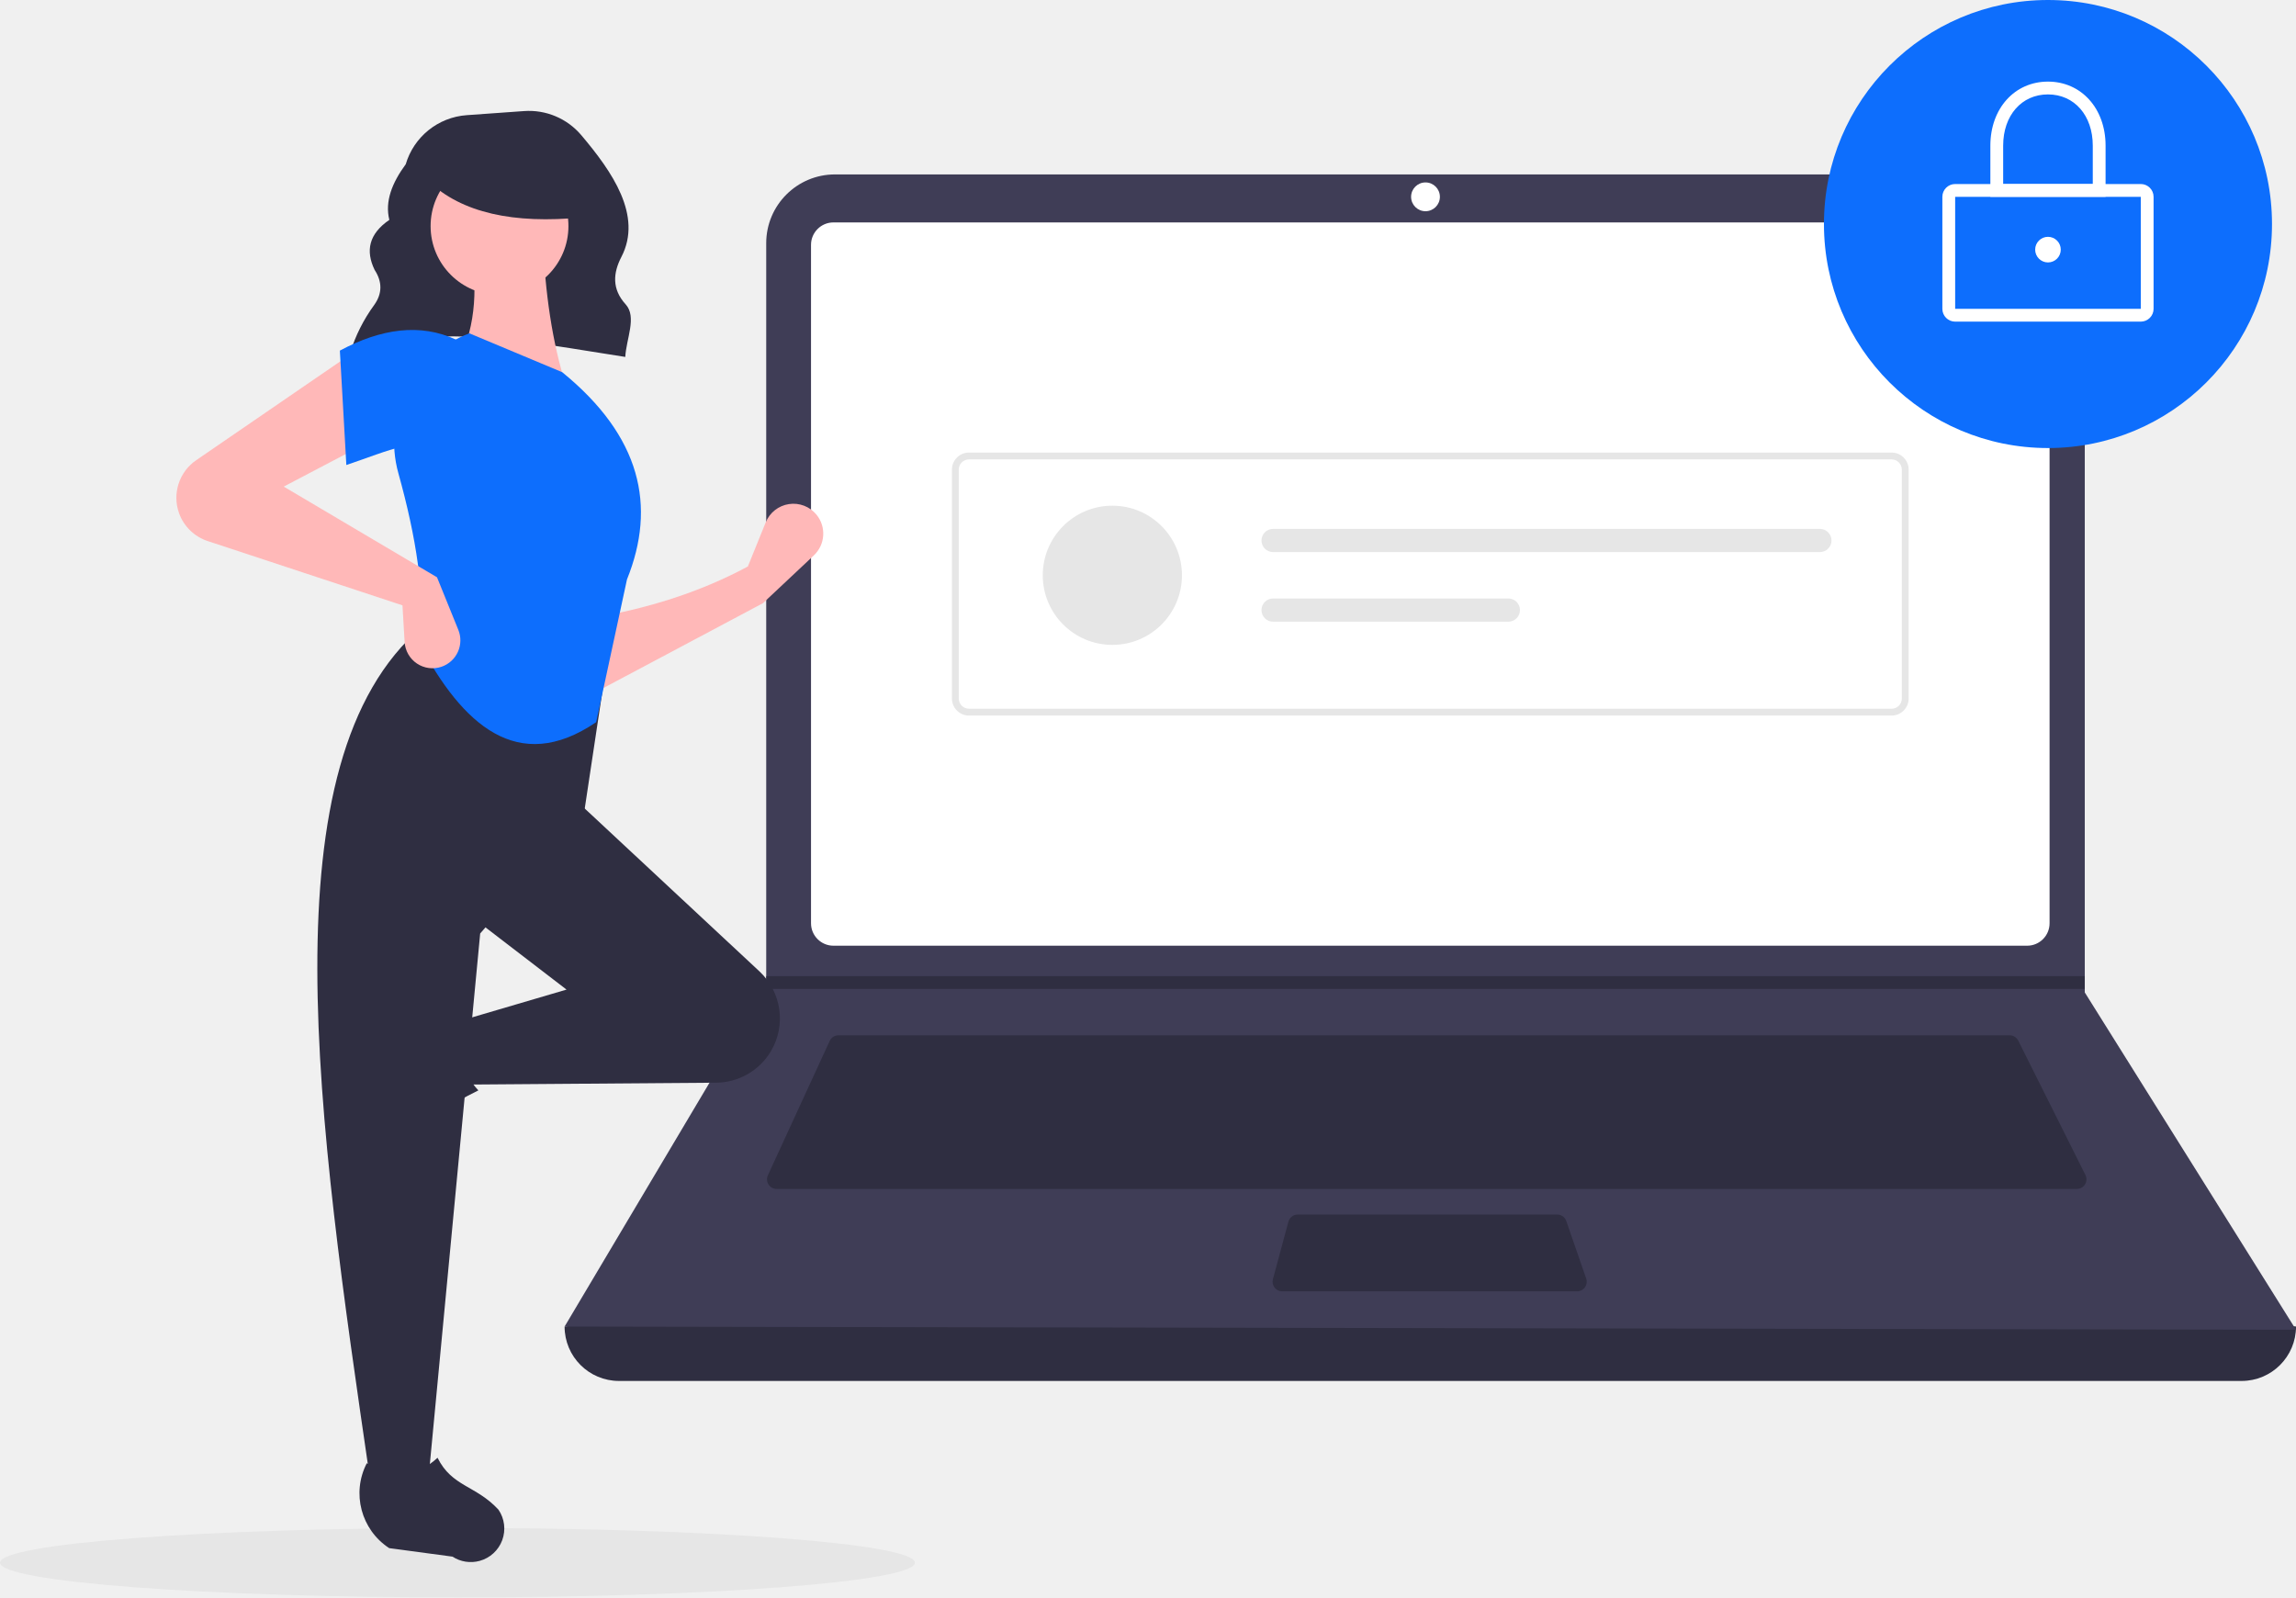
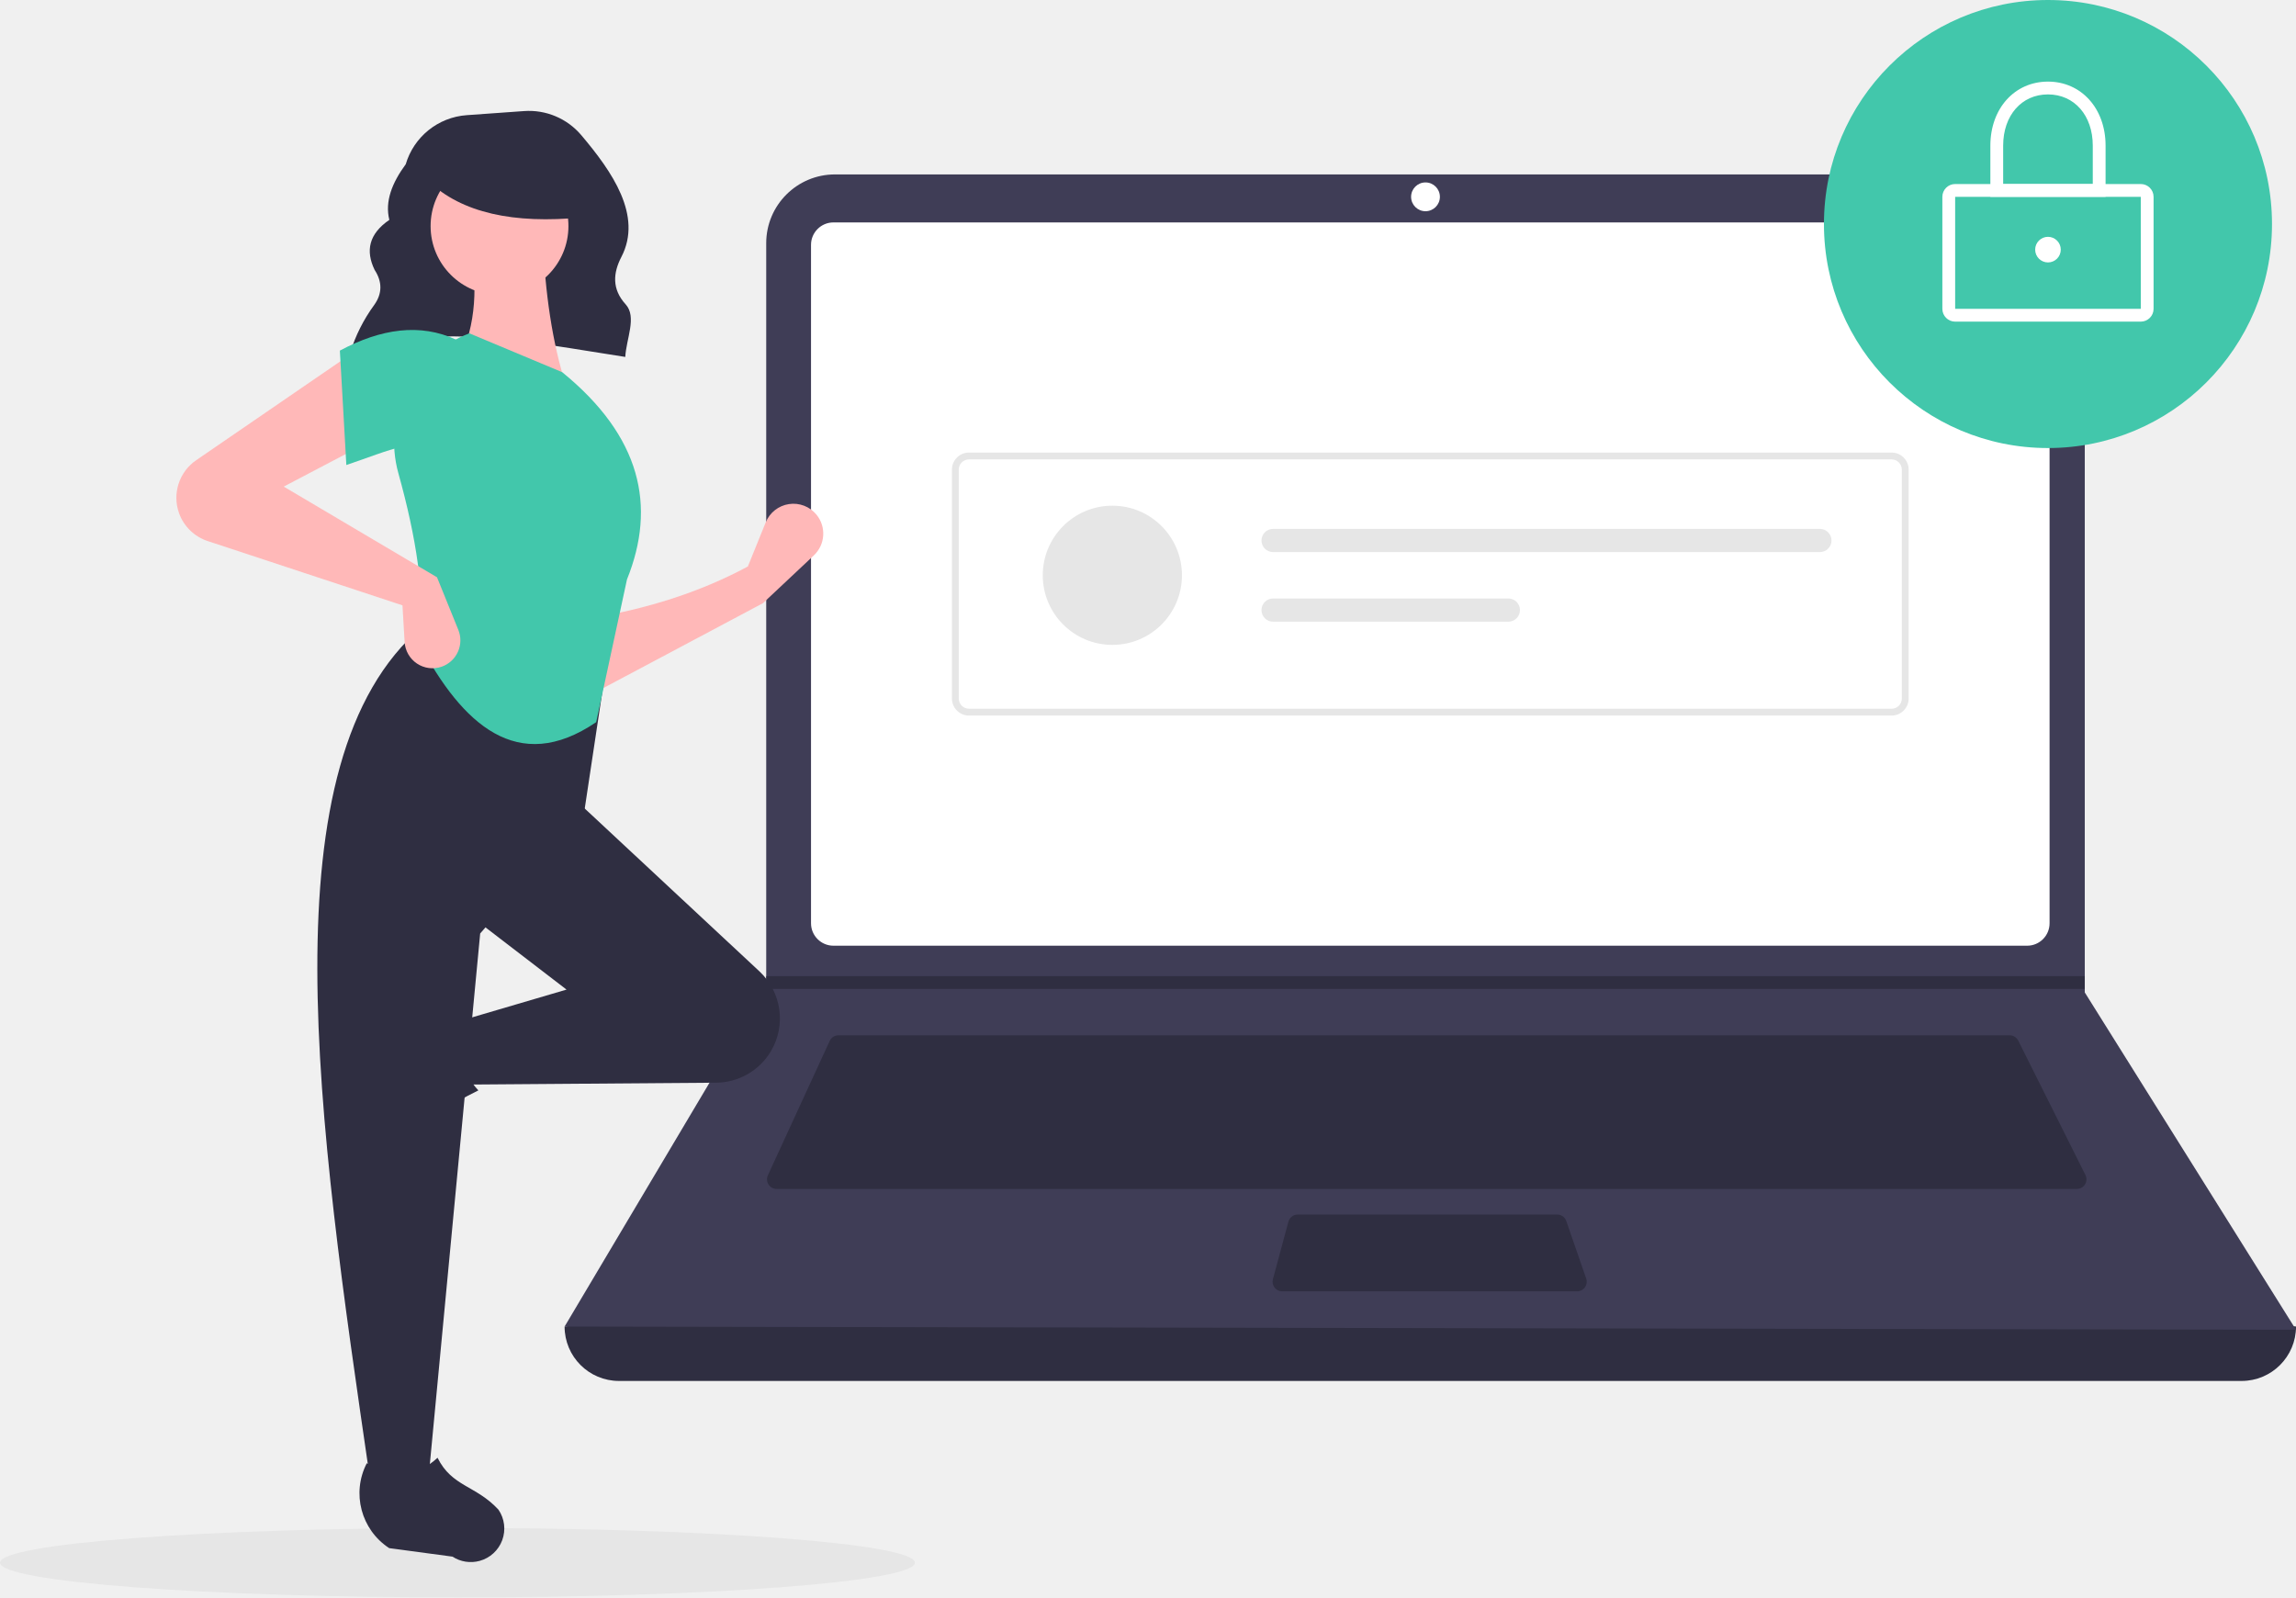
<svg xmlns="http://www.w3.org/2000/svg" data-name="Layer 1" width="793" height="551.732" viewBox="0 0 793 551.732">
  <ellipse cx="158" cy="539.732" rx="158" ry="12" fill="#e6e6e6" />
  <path d="M324.272,296.554c27.497-11.695,61.744-4.285,95.191.858.311-6.228,4.084-13.808.132-18.153-4.801-5.279-4.359-10.825-1.47-16.404,7.388-14.265-3.197-29.444-13.884-42.065a23.669,23.669,0,0,0-19.755-8.292l-19.797,1.414A23.709,23.709,0,0,0,343.635,230.859v0c-4.727,6.429-7.257,12.841-5.664,19.219-7.081,4.839-8.27,10.68-5.089,17.264,2.698,4.146,2.669,8.182-.123,12.106a55.891,55.891,0,0,0-8.31,16.506Z" transform="translate(-203.5 -174.1342)" fill="#2f2e41" />
  <path d="M977.709,651.097H417.291A18.791,18.791,0,0,1,398.5,632.306h0q304.727-35.415,598,0h0A18.791,18.791,0,0,1,977.709,651.097Z" transform="translate(-203.5 -174.1342)" fill="#2f2e41" />
  <path d="M996.5,633.412l-598-1.105,69.306-116.616.332-.553V258.131a23.752,23.752,0,0,1,23.754-23.754H899.792a23.752,23.752,0,0,1,23.754,23.754V516.906Z" transform="translate(-203.5 -174.1342)" fill="#3f3d56" />
  <path d="M491.35,250.957a7.746,7.746,0,0,0-7.738,7.738V493.031a7.747,7.747,0,0,0,7.738,7.738H903.65a7.747,7.747,0,0,0,7.738-7.738V258.694a7.747,7.747,0,0,0-7.738-7.738Z" transform="translate(-203.5 -174.1342)" fill="#fff" />
  <path d="M493.078,531.718a3.325,3.325,0,0,0-3.013,1.93l-21.355,46.425a3.316,3.316,0,0,0,3.012,4.702H920.814a3.316,3.316,0,0,0,2.965-4.799L900.567,533.551a3.299,3.299,0,0,0-2.965-1.833Z" transform="translate(-203.5 -174.1342)" fill="#2f2e41" />
  <circle cx="492.342" cy="67.98" r="4.974" fill="#fff" />
  <path d="M651.7,593.619a3.321,3.321,0,0,0-3.202,2.454l-5.357,19.896a3.316,3.316,0,0,0,3.202,4.179h101.874a3.315,3.315,0,0,0,3.133-4.401l-6.887-19.896a3.318,3.318,0,0,0-3.134-2.231Z" transform="translate(-203.5 -174.1342)" fill="#2f2e41" />
  <polygon points="720.046 337.135 720.046 341.556 264.306 341.556 264.649 341.004 264.649 337.135 720.046 337.135" fill="#2f2e41" />
-   <circle cx="707.335" cy="77.375" r="77.375" fill="#0d6efd" />
+   <circle cx="707.335" cy="77.375" r="77.375" fill="#42c7ab" />
  <path d="M942.89,285.223H878.779a4.426,4.426,0,0,1-4.421-4.421V242.114a4.426,4.426,0,0,1,4.421-4.421H942.89a4.426,4.426,0,0,1,4.421,4.421v38.688A4.426,4.426,0,0,1,942.89,285.223Zm-64.111-43.109v38.688h64.114L942.89,242.114Z" transform="translate(-203.5 -174.1342)" fill="#fff" />
  <path d="M930.731,242.114h-39.793V224.428c0-12.81,8.368-22.107,19.896-22.107s19.896,9.297,19.896,22.107Zm-35.372-4.421h30.95V224.428c0-10.413-6.363-17.686-15.475-17.686s-15.475,7.273-15.475,17.686Z" transform="translate(-203.5 -174.1342)" fill="#fff" />
  <circle cx="707.335" cy="86.218" r="4.421" fill="#fff" />
  <path d="M856.82,421.284H538.18a5.908,5.908,0,0,1-5.901-5.901V336.342a5.908,5.908,0,0,1,5.901-5.901H856.82a5.908,5.908,0,0,1,5.901,5.901V415.383A5.908,5.908,0,0,1,856.82,421.284Zm-318.64-88.482a3.544,3.544,0,0,0-3.54,3.54V415.383a3.544,3.544,0,0,0,3.54,3.54H856.82a3.544,3.544,0,0,0,3.54-3.54V336.342a3.544,3.544,0,0,0-3.54-3.54Z" transform="translate(-203.5 -174.1342)" fill="#e6e6e6" />
  <circle cx="384.19" cy="198.695" r="24.036" fill="#e6e6e6" />
  <path d="M643.203,356.805a4.006,4.006,0,1,0,0,8.012H832.061a4.006,4.006,0,0,0,0-8.012Z" transform="translate(-203.5 -174.1342)" fill="#e6e6e6" />
  <path d="M643.203,380.842a4.006,4.006,0,1,0,0,8.012H724.469a4.006,4.006,0,1,0,0-8.012Z" transform="translate(-203.5 -174.1342)" fill="#e6e6e6" />
  <path d="M467.022,382.462,408.119,413.778l-.746-26.096c19.226-3.209,37.517-8.797,54.429-17.895l6.16-15.22a10.318,10.318,0,0,1,17.536-2.678l0,0a10.318,10.318,0,0,1-.908,14.069Z" transform="translate(-203.5 -174.1342)" fill="#ffb8b8" />
  <path d="M323.098,563.267v0a11.574,11.574,0,0,1,1.469-9.363l12.939-19.858a22.612,22.612,0,0,1,29.335-7.739h0c-5.438,9.256-4.68,17.377,1.878,24.434a117.631,117.631,0,0,0-27.936,19.045A11.574,11.574,0,0,1,323.098,563.267Z" transform="translate(-203.5 -174.1342)" fill="#2f2e41" />
  <path d="M469.705,537.303l0,0a22.203,22.203,0,0,1-18.871,10.779l-85.96.651-3.728-21.623,38.026-11.184-32.061-24.605L402.154,450.313l63.65,59.324A22.203,22.203,0,0,1,469.705,537.303Z" transform="translate(-203.5 -174.1342)" fill="#2f2e41" />
  <path d="M351.453,685.179H331.321c-18.075-123.898-36.474-248.142,17.895-294.515l64.122,10.439L405.136,455.532l-35.789,41.008Z" transform="translate(-203.5 -174.1342)" fill="#2f2e41" />
  <path d="M369.149,713.246h0a11.574,11.574,0,0,1-9.363-1.469l-21.859-2.938a22.612,22.612,0,0,1-7.741-29.335v0c9.257,5.437,17.377,4.679,24.434-1.879,4.986,10.067,13.201,9.453,21.047,17.935A11.574,11.574,0,0,1,369.149,713.246Z" transform="translate(-203.5 -174.1342)" fill="#2f2e41" />
  <path d="M399.172,307.902l-37.28-8.947c6.192-12.674,6.702-26.776,3.728-41.754l25.351-.746C391.764,275.08,394.167,292.481,399.172,307.902Z" transform="translate(-203.5 -174.1342)" fill="#ffb8b8" />
-   <path d="M409.418,423.552c-27.139,18.493-46.314.633-60.947-26.923,2.033-16.862-1.259-37.041-7.357-58.966a40.138,40.138,0,0,1,24.506-48.401h0l32.061,13.421c27.224,22.19,32.582,46.227,22.368,71.578Z" transform="translate(-203.5 -174.1342)" fill="#0d6efd" />
+   <path d="M409.418,423.552c-27.139,18.493-46.314.633-60.947-26.923,2.033-16.862-1.259-37.041-7.357-58.966a40.138,40.138,0,0,1,24.506-48.401h0l32.061,13.421c27.224,22.19,32.582,46.227,22.368,71.578Z" transform="translate(-203.5 -174.1342)" fill="#42c7ab" />
  <path d="M331.321,326.542,301.497,342.2l52.938,31.316,7.366,18.17a9.637,9.637,0,0,1-5.789,12.731h0a9.637,9.637,0,0,1-12.762-8.544l-.745-12.663-67.284-22.204a15.733,15.733,0,0,1-9.873-9.611v0a15.733,15.733,0,0,1,5.903-18.303l54.105-37.118Z" transform="translate(-203.5 -174.1342)" fill="#ffb8b8" />
-   <path d="M361.146,329.524c-12.439-5.451-23.749.47-38.026,5.219l-2.237-39.517c14.176-7.556,27.692-9.593,40.263-3.728Z" transform="translate(-203.5 -174.1342)" fill="#0d6efd" />
+   <path d="M361.146,329.524c-12.439-5.451-23.749.47-38.026,5.219l-2.237-39.517c14.176-7.556,27.692-9.593,40.263-3.728Z" transform="translate(-203.5 -174.1342)" fill="#42c7ab" />
  <circle cx="172.525" cy="78.093" r="23.802" fill="#ffb8b8" />
  <path d="M404.5,249.224c-23.566,2.308-41.523-1.546-53-12.52v-8.838h51Z" transform="translate(-203.5 -174.1342)" fill="#2f2e41" />
</svg>
